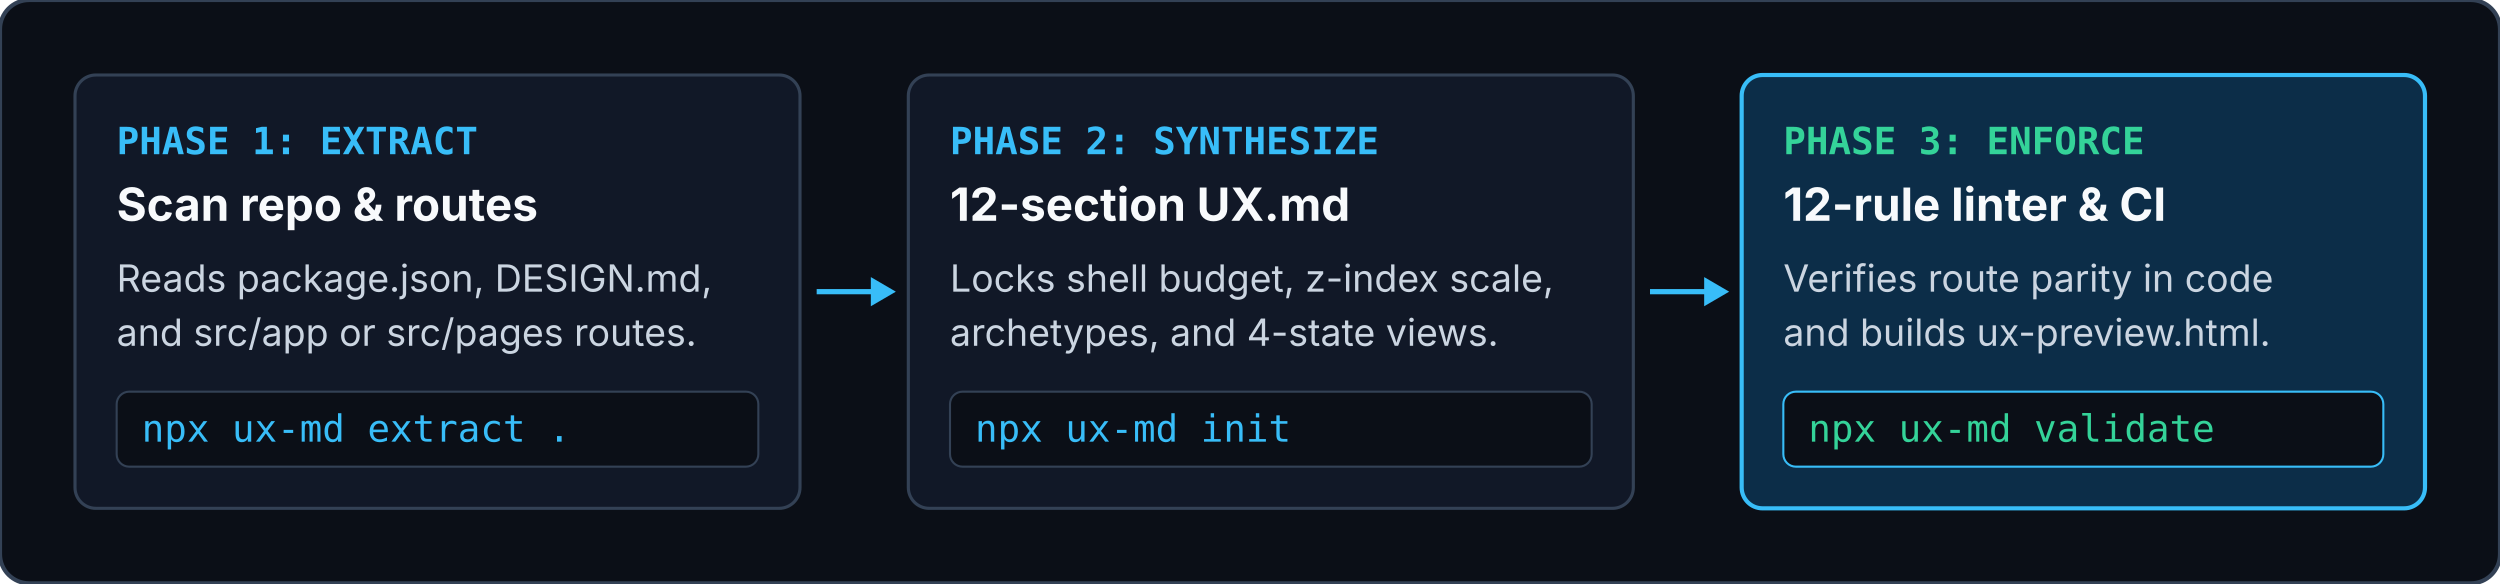
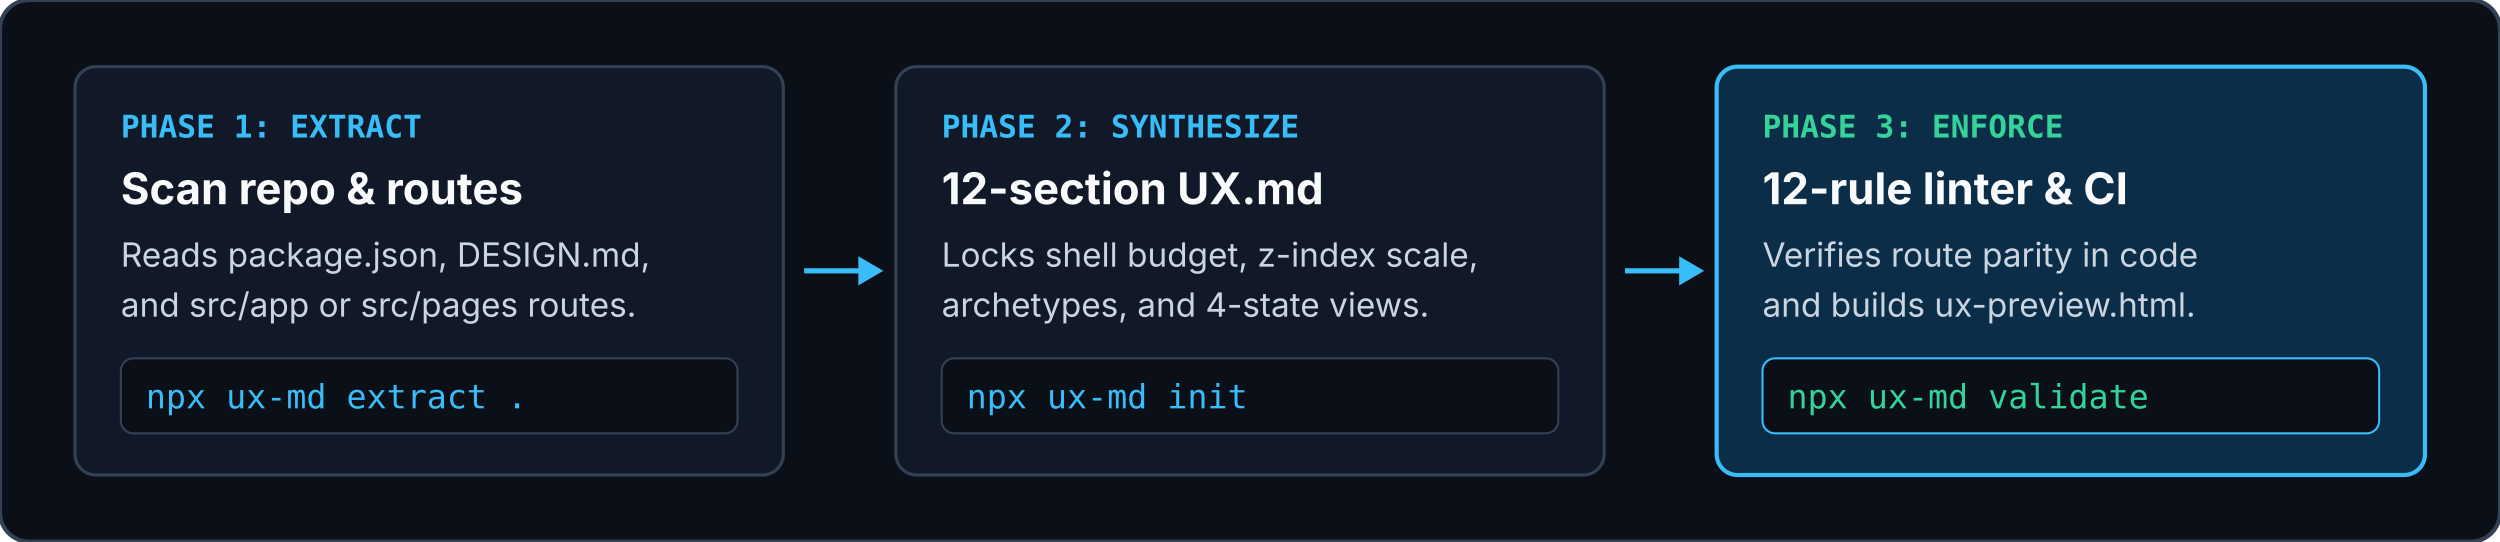
- <svg xmlns="http://www.w3.org/2000/svg" width="1200" height="280" viewBox="0 0 1200 280" role="img" aria-labelledby="title desc">
-   <rect width="1200" height="280" rx="14" fill="#0B0F17" stroke="#334155" stroke-width="2" />
-   <g id="phase-1" transform="translate(36, 36)">
-     <rect x="0" y="0" width="348" height="208" rx="10" fill="#111827" stroke="#334155" stroke-width="1.5" />
-     <text x="20" y="38" fill="#38BDF8" font-family="ui-monospace, SFMono-Regular, Menlo, Consolas, monospace" font-size="18" font-weight="700">PHASE 1: EXTRACT</text>
-     <text x="20" y="70" fill="#F8FAFC" font-family="-apple-system, BlinkMacSystemFont, 'Segoe UI', Inter, sans-serif" font-size="22" font-weight="700">Scan repo &amp; routes</text>
-     <text x="20" y="104" fill="#CBD5E1" font-family="-apple-system, BlinkMacSystemFont, 'Segoe UI', Inter, sans-serif" font-size="18">Reads package.json, DESIGN.md,</text>
-     <text x="20" y="130" fill="#CBD5E1" font-family="-apple-system, BlinkMacSystemFont, 'Segoe UI', Inter, sans-serif" font-size="18">and src/app or src/pages routes.</text>
-     <rect x="20" y="152" width="308" height="36" rx="6" fill="#0B0F17" stroke="#334155" stroke-width="1" />
-     <text x="32" y="176" fill="#38BDF8" font-family="ui-monospace, SFMono-Regular, Menlo, Consolas, monospace" font-size="18">npx ux-md extract .</text>
+ <svg xmlns="http://www.w3.org/2000/svg" width="1200" height="260" viewBox="0 0 1200 260" role="img" aria-labelledby="title desc">
+   <rect width="1200" height="260" rx="14" fill="#0B0F17" stroke="#334155" stroke-width="2" />
+   <g id="phase-1" transform="translate(36, 32)">
+     <rect x="0" y="0" width="340" height="196" rx="10" fill="#111827" stroke="#334155" stroke-width="1.5" />
+     <text x="22" y="34" fill="#38BDF8" font-family="ui-monospace, SFMono-Regular, Menlo, Consolas, monospace" font-size="15" font-weight="700">PHASE 1: EXTRACT</text>
+     <text x="22" y="66" fill="#F8FAFC" font-family="-apple-system, BlinkMacSystemFont, 'Segoe UI', Inter, sans-serif" font-size="21" font-weight="700">Scan repo &amp; routes</text>
+     <text x="22" y="96" fill="#CBD5E1" font-family="-apple-system, BlinkMacSystemFont, 'Segoe UI', Inter, sans-serif" font-size="16">Reads package.json, DESIGN.md,</text>
+     <text x="22" y="120" fill="#CBD5E1" font-family="-apple-system, BlinkMacSystemFont, 'Segoe UI', Inter, sans-serif" font-size="16">and src/app or src/pages routes.</text>
+     <rect x="22" y="140" width="296" height="36" rx="6" fill="#0B0F17" stroke="#334155" stroke-width="1" />
+     <text x="34" y="164" fill="#38BDF8" font-family="ui-monospace, SFMono-Regular, Menlo, Consolas, monospace" font-size="16">npx ux-md extract .</text>
  </g>
-   <path d="M 392 140 L 420 140" stroke="#38BDF8" stroke-width="2.5" />
-   <polygon points="418,133 430,140 418,147" fill="#38BDF8" />
-   <g id="phase-2" transform="translate(436, 36)">
-     <rect x="0" y="0" width="348" height="208" rx="10" fill="#111827" stroke="#334155" stroke-width="1.5" />
-     <text x="20" y="38" fill="#38BDF8" font-family="ui-monospace, SFMono-Regular, Menlo, Consolas, monospace" font-size="18" font-weight="700">PHASE 2: SYNTHESIZE</text>
-     <text x="20" y="70" fill="#F8FAFC" font-family="-apple-system, BlinkMacSystemFont, 'Segoe UI', Inter, sans-serif" font-size="22" font-weight="700">12-section UX.md</text>
-     <text x="20" y="104" fill="#CBD5E1" font-family="-apple-system, BlinkMacSystemFont, 'Segoe UI', Inter, sans-serif" font-size="18">Locks shell budget, z-index scale,</text>
-     <text x="20" y="130" fill="#CBD5E1" font-family="-apple-system, BlinkMacSystemFont, 'Segoe UI', Inter, sans-serif" font-size="18">archetypes, and 4-state views.</text>
-     <rect x="20" y="152" width="308" height="36" rx="6" fill="#0B0F17" stroke="#334155" stroke-width="1" />
-     <text x="32" y="176" fill="#38BDF8" font-family="ui-monospace, SFMono-Regular, Menlo, Consolas, monospace" font-size="18">npx ux-md init</text>
+   <path d="M 386 130 L 414 130" stroke="#38BDF8" stroke-width="2.5" />
+   <polygon points="412,123 424,130 412,137" fill="#38BDF8" />
+   <g id="phase-2" transform="translate(430, 32)">
+     <rect x="0" y="0" width="340" height="196" rx="10" fill="#111827" stroke="#334155" stroke-width="1.5" />
+     <text x="22" y="34" fill="#38BDF8" font-family="ui-monospace, SFMono-Regular, Menlo, Consolas, monospace" font-size="15" font-weight="700">PHASE 2: SYNTHESIZE</text>
+     <text x="22" y="66" fill="#F8FAFC" font-family="-apple-system, BlinkMacSystemFont, 'Segoe UI', Inter, sans-serif" font-size="21" font-weight="700">12-section UX.md</text>
+     <text x="22" y="96" fill="#CBD5E1" font-family="-apple-system, BlinkMacSystemFont, 'Segoe UI', Inter, sans-serif" font-size="16">Locks shell budget, z-index scale,</text>
+     <text x="22" y="120" fill="#CBD5E1" font-family="-apple-system, BlinkMacSystemFont, 'Segoe UI', Inter, sans-serif" font-size="16">archetypes, and 4-state views.</text>
+     <rect x="22" y="140" width="296" height="36" rx="6" fill="#0B0F17" stroke="#334155" stroke-width="1" />
+     <text x="34" y="164" fill="#38BDF8" font-family="ui-monospace, SFMono-Regular, Menlo, Consolas, monospace" font-size="16">npx ux-md init</text>
  </g>
-   <path d="M 792 140 L 820 140" stroke="#38BDF8" stroke-width="2.5" />
-   <polygon points="818,133 830,140 818,147" fill="#38BDF8" />
-   <g id="phase-3" transform="translate(836, 36)">
-     <rect x="0" y="0" width="328" height="208" rx="10" fill="#0C2D48" stroke="#38BDF8" stroke-width="2" />
-     <text x="20" y="38" fill="#34D399" font-family="ui-monospace, SFMono-Regular, Menlo, Consolas, monospace" font-size="18" font-weight="700">PHASE 3: ENFORCE</text>
-     <text x="20" y="70" fill="#F8FAFC" font-family="-apple-system, BlinkMacSystemFont, 'Segoe UI', Inter, sans-serif" font-size="22" font-weight="700">12-rule linter &amp; CI</text>
-     <text x="20" y="104" fill="#CBD5E1" font-family="-apple-system, BlinkMacSystemFont, 'Segoe UI', Inter, sans-serif" font-size="18">Verifies route parity in code</text>
-     <text x="20" y="130" fill="#CBD5E1" font-family="-apple-system, BlinkMacSystemFont, 'Segoe UI', Inter, sans-serif" font-size="18">and builds ux-preview.html.</text>
-     <rect x="20" y="152" width="288" height="36" rx="6" fill="#0B0F17" stroke="#38BDF8" stroke-width="1" />
-     <text x="32" y="176" fill="#34D399" font-family="ui-monospace, SFMono-Regular, Menlo, Consolas, monospace" font-size="18">npx ux-md validate</text>
+   <path d="M 780 130 L 808 130" stroke="#38BDF8" stroke-width="2.5" />
+   <polygon points="806,123 818,130 806,137" fill="#38BDF8" />
+   <g id="phase-3" transform="translate(824, 32)">
+     <rect x="0" y="0" width="340" height="196" rx="10" fill="#0C2D48" stroke="#38BDF8" stroke-width="2" />
+     <text x="22" y="34" fill="#34D399" font-family="ui-monospace, SFMono-Regular, Menlo, Consolas, monospace" font-size="15" font-weight="700">PHASE 3: ENFORCE</text>
+     <text x="22" y="66" fill="#F8FAFC" font-family="-apple-system, BlinkMacSystemFont, 'Segoe UI', Inter, sans-serif" font-size="21" font-weight="700">12-rule linter &amp; CI</text>
+     <text x="22" y="96" fill="#CBD5E1" font-family="-apple-system, BlinkMacSystemFont, 'Segoe UI', Inter, sans-serif" font-size="16">Verifies route parity in code</text>
+     <text x="22" y="120" fill="#CBD5E1" font-family="-apple-system, BlinkMacSystemFont, 'Segoe UI', Inter, sans-serif" font-size="16">and builds ux-preview.html.</text>
+     <rect x="22" y="140" width="296" height="36" rx="6" fill="#0B0F17" stroke="#38BDF8" stroke-width="1" />
+     <text x="34" y="164" fill="#34D399" font-family="ui-monospace, SFMono-Regular, Menlo, Consolas, monospace" font-size="16">npx ux-md validate</text>
  </g>
</svg>
